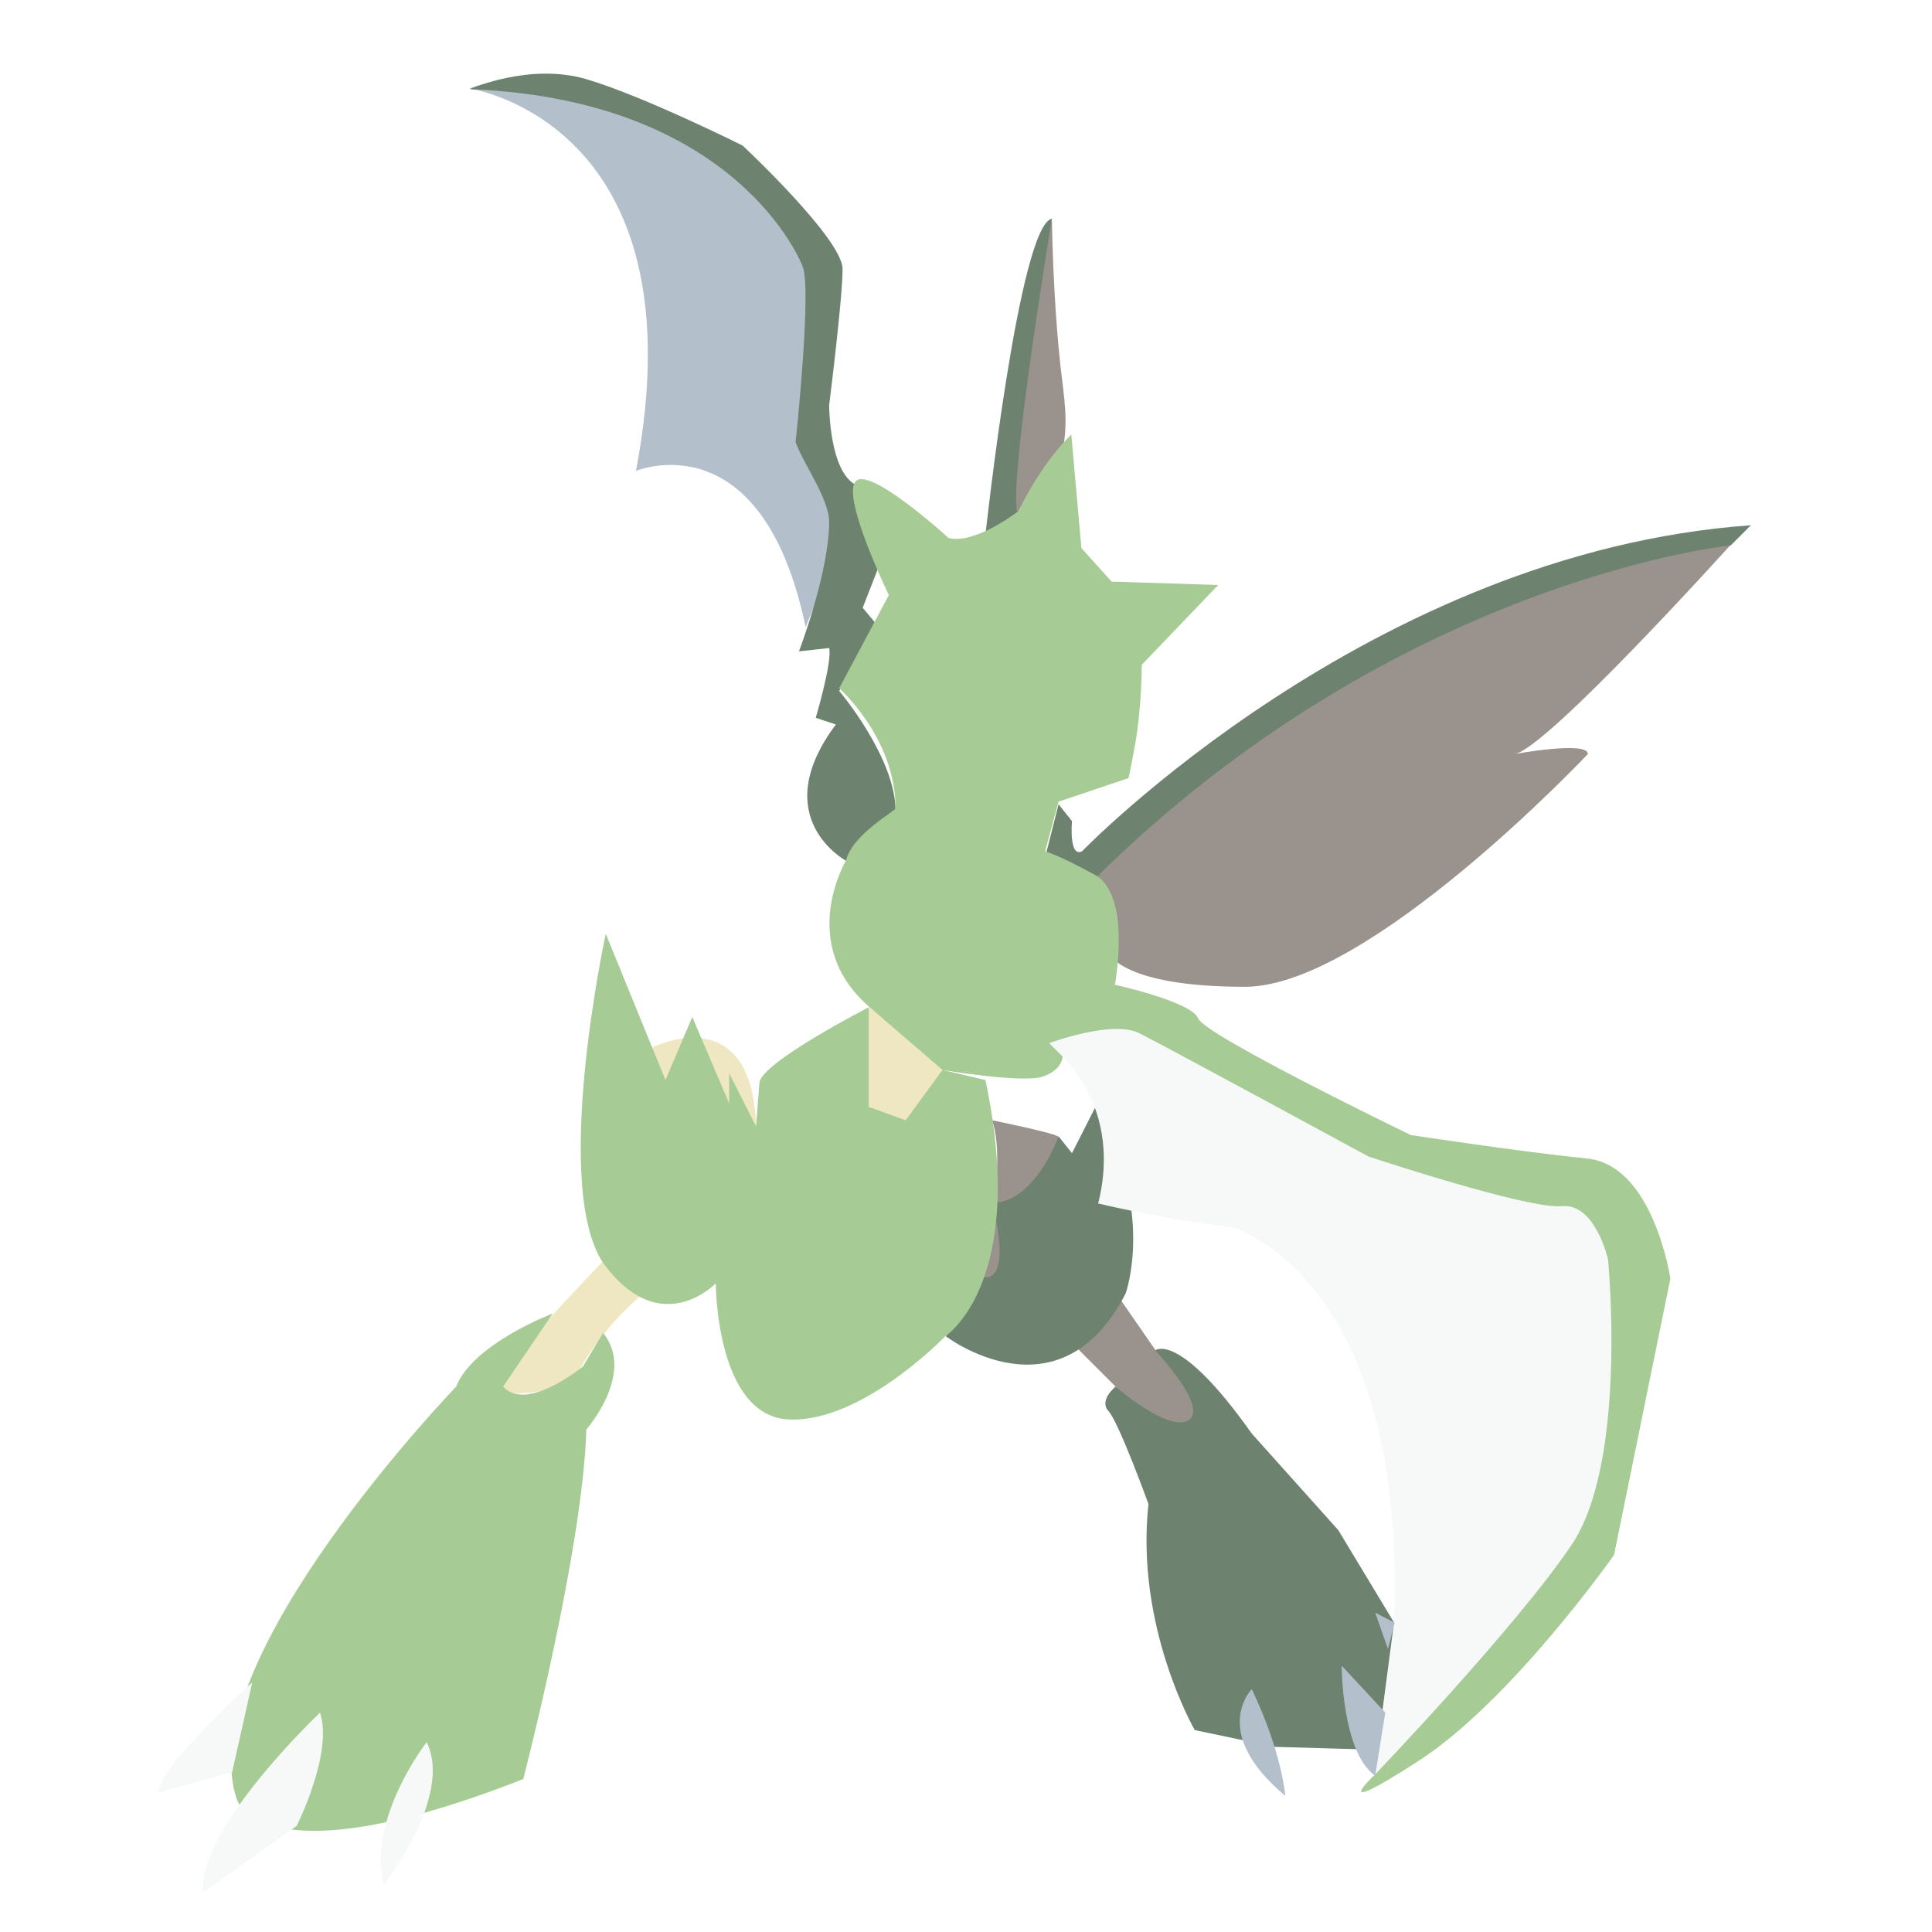
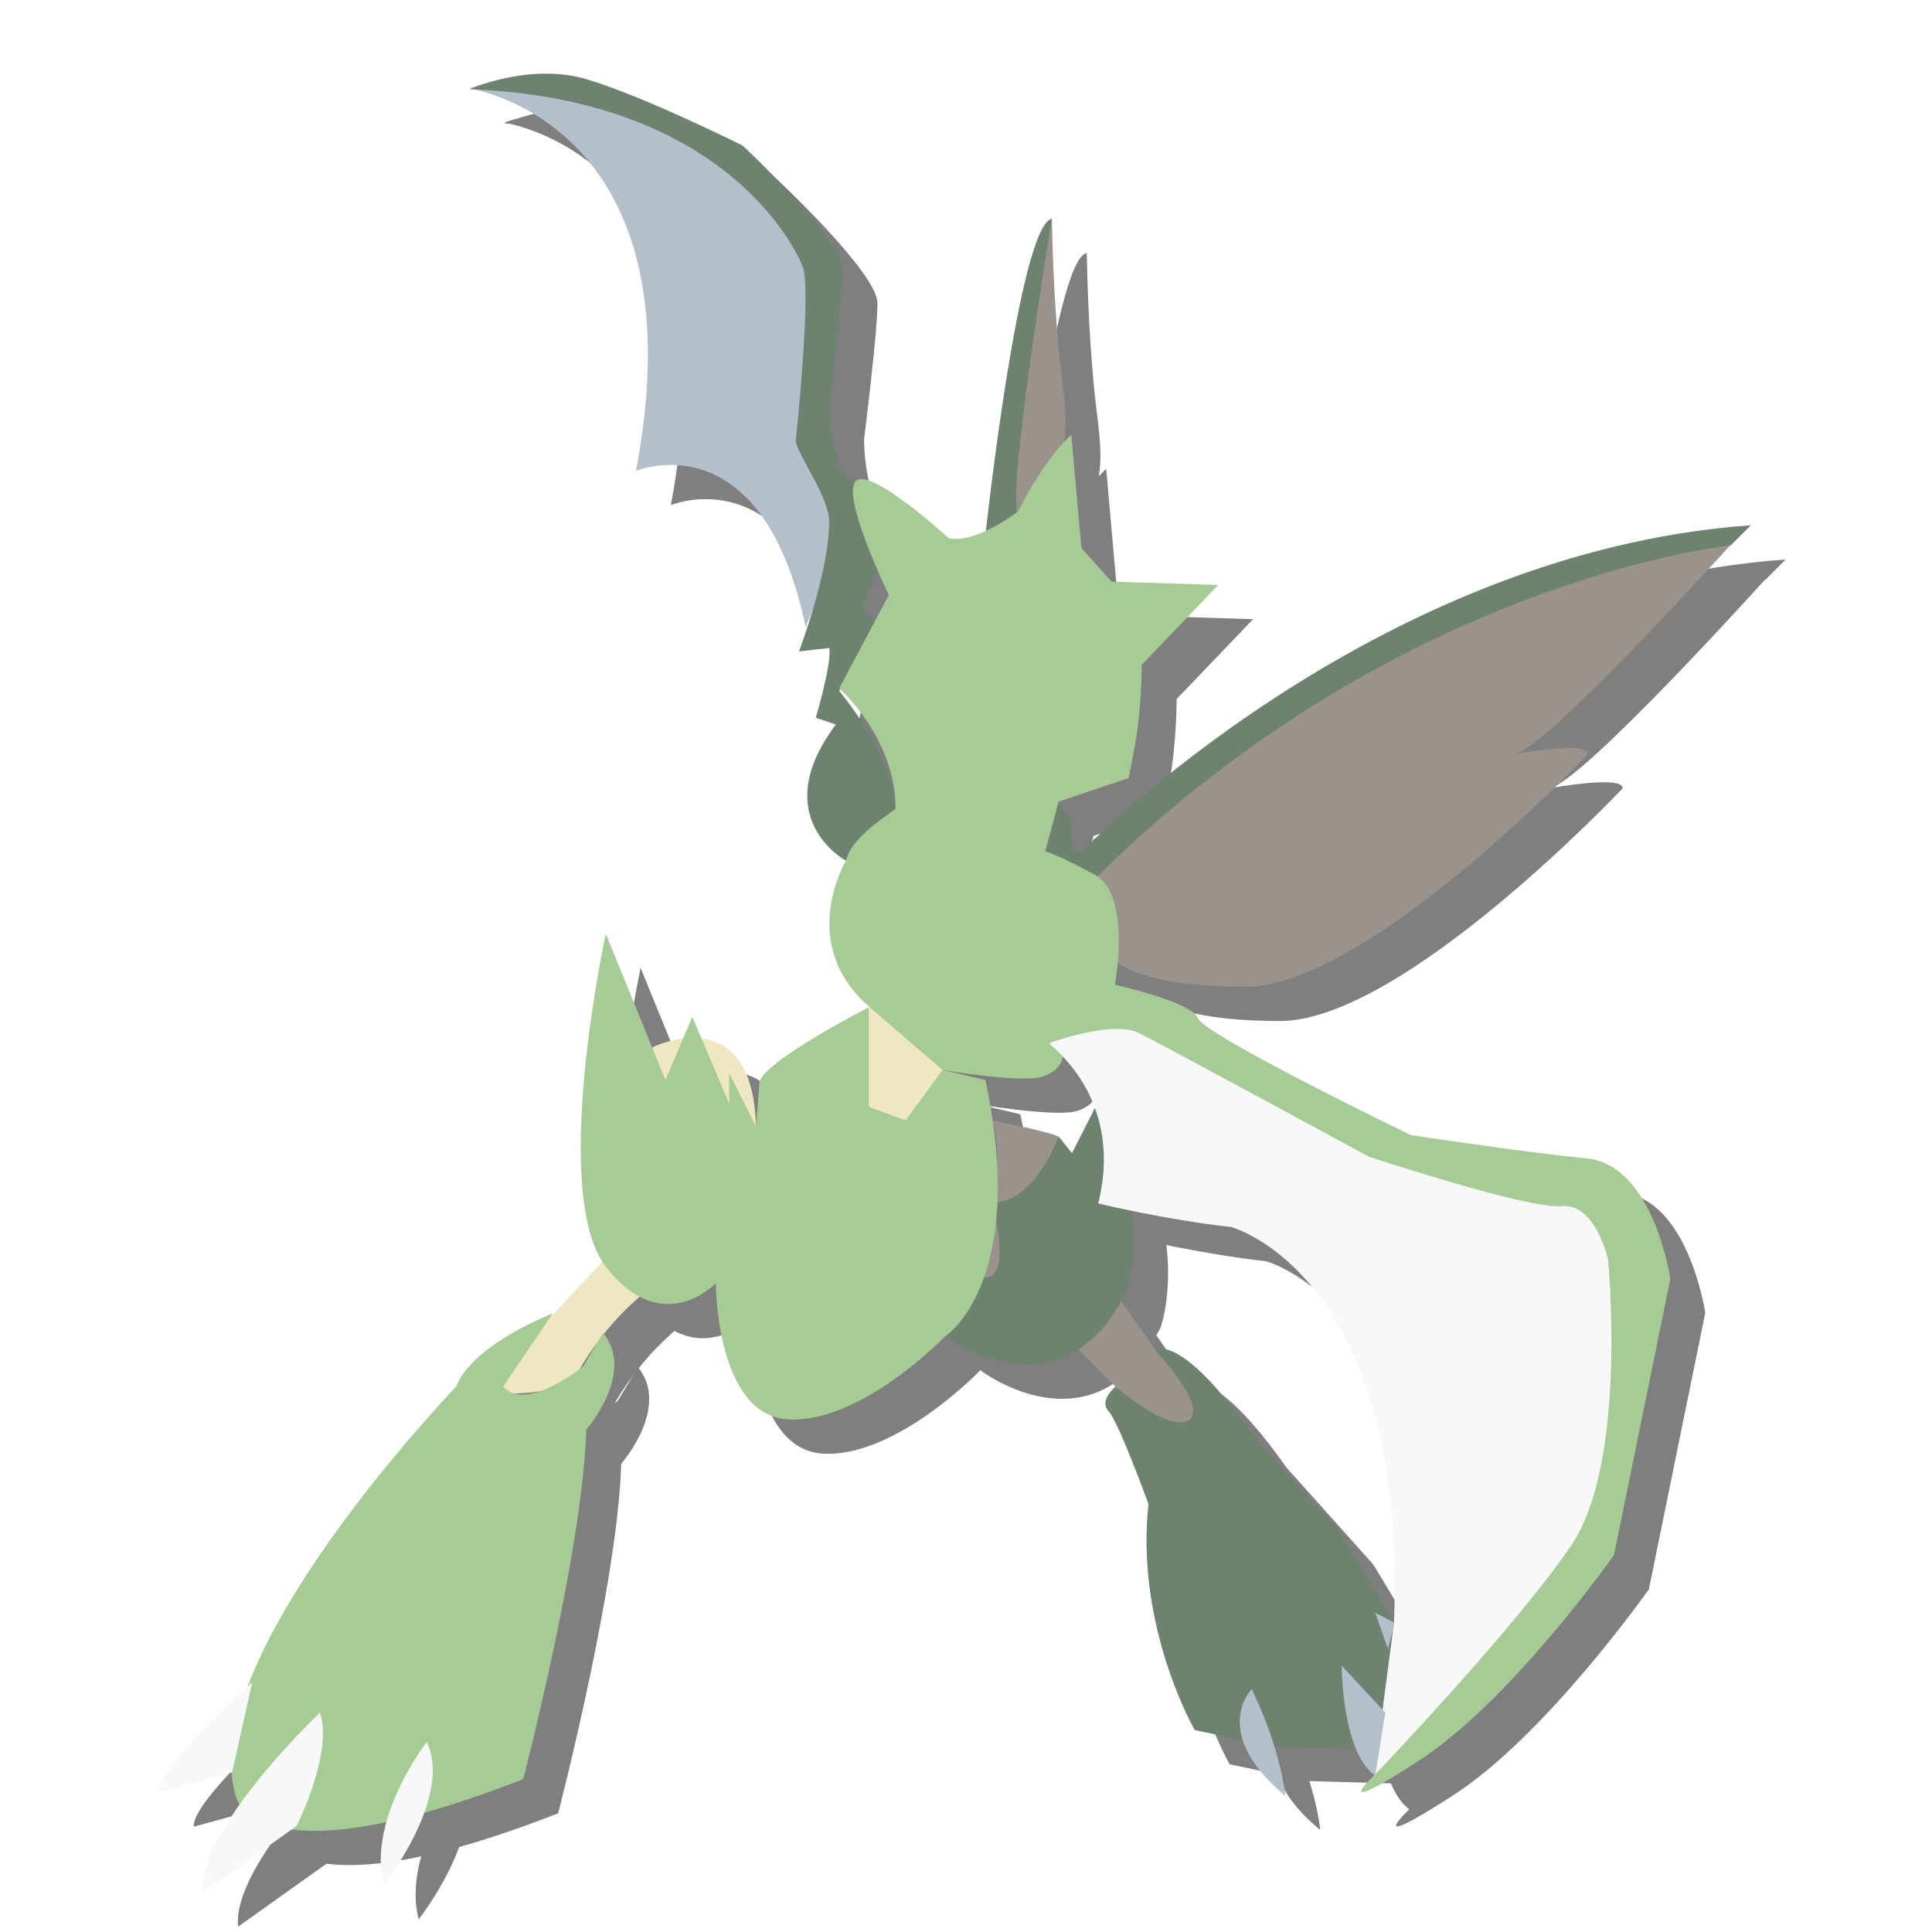
<svg xmlns="http://www.w3.org/2000/svg" version="1.1" id="Layer_1" x="0px" y="0px" viewBox="0 0 288 288" style="enable-background:new 0 0 288 288;" xml:space="preserve">
  <style type="text/css">
- 	.st0{fill:#B4BFCC;}
- 	.st1{fill:#9A928D;}
- 	.st2{fill:#6D826F;}
- 	.st3{fill:#EFE7C1;}
- 	.st4{fill:#F7F9F8;}
- 	.st5{fill:#A6CB95;}
+ 	.st0{opacity:0.5;}
+ 	.st1{fill:#B4BFCC;}
+ 	.st2{fill:#9A928D;}
+ 	.st3{fill:#6D826F;}
+ 	.st4{fill:#EFE7C1;}
+ 	.st5{fill:#F7F9F8;}
+ 	.st6{fill:#A6CB95;}
</style>
-   <path class="st0" d="M70,13.2c0,0,34.7,5,24.8,57c0,0,18.8-7.9,25.3,23.3l6.4-15.9l-6-16.9l2-21.3l-10.4-14.9l-16.9-7.9  C95.3,16.7,77.5,9.8,70,13.2z" />
-   <path class="st1" d="M258,81.2c0,0-27.3,30.3-32.2,31.2c0,0,10.9-2,10.9,0c0,0-32.7,34.7-51.1,34.7s-20.3-5-20.3-5s4-5-2-11.4  C163.3,130.8,207.9,81.2,258,81.2z" />
-   <path class="st1" d="M156.8,32.6c0.2,10.2,0.8,18.2,1.5,23.8c0.5,4.2,1.1,8.1-0.5,12.9c-1.6,4.9-4.7,8.4-6.9,10.4  c0.1-6.1,0.5-12.7,1.2-19.7C153.2,49.9,154.9,40.7,156.8,32.6z" />
-   <path class="st1" d="M145.9,190.3c0,0,4.5-15.9,2-23.3c0,0,9.9,2,9.9,2.5c0,0.5,4,11.4,4,11.4l-13.9,13.4L145.9,190.3z" />
-   <polygon class="st1" points="160.3,200.7 166.3,206.7 174.7,216.1 180.7,209.1 172.2,201.2 164.3,189.8 " />
-   <path class="st2" d="M141,199.2c0,0,16.9,12.9,26.8-6.4c0,0,4.5-12.4-4.5-27.8l-3.5,6.9l-2-2.5c0,0-3.5,9.9-9.9,9.9  c0,0,3.5,12.9-2,10.9L141,199.2z" />
-   <path class="st2" d="M166.3,206.7c0,0,7.9,6.9,10.9,5c3-2-5-10.4-5-10.4s3.5-3,14.4,12.4l12.9,14.4l9.9,16.4l-2,16.4l-17.4-0.5  l-11.9-2.5c0,0-8.9-15.4-6.9-33.7c0,0-4.5-12.4-6-13.9C163.8,208.7,166.3,206.7,166.3,206.7z" />
-   <path class="st2" d="M146.9,79.7c0,0,5-46.1,9.9-47.1c0,0-6.9,41.7-5,44.1L146.9,79.7z" />
-   <path class="st2" d="M157.8,119.9l2,2.5c0,0-0.5,5.5,1.5,4.5c0,0,43.1-44.6,99.7-48.6l-3,3c0,0-49.6,5-94.7,49.6l-7.4-3.5  L157.8,119.9z" />
-   <path class="st2" d="M133.5,120.9l-7.4,7.4c0,0-11.9-6.4-1.5-20.3l-3-1c0,0,2.5-8.4,2-10.4l-4.5,0.5c0,0,4.5-11.8,4.5-19.3  c0-3.5-4-8.9-5-11.9c0,0,2.5-23.3,1-26.3c0,0-9.4-24.8-49.6-26.3c0,0,8.9-4,17.4-1.5s23.3,9.9,23.3,9.9s14.9,13.9,14.9,18.4  s-2,20.3-2,20.3s0,9.9,4,11.9l3.5,11.9l-2.5,6.4l2.5,3l-6,9.4C125.1,103,133.5,112.9,133.5,120.9z" />
-   <path class="st3" d="M90,187.9c0,0-16.5,17-16.5,19.7c0,0,10.1,1.1,12.8-3.3c1.2-2.1,2.9-4.6,5.1-7.1c1.5-1.7,3.1-3.2,4.5-4.4  L90,187.9z" />
-   <path class="st3" d="M97.3,156.1c0,0,14.9-7.4,15.4,11.9l-10.4-3.5l-6-3.5L97.3,156.1z" />
-   <path class="st3" d="M129.6,150.1c0,0-2,12.9,0,14.9c2,2,5.5,2,5.5,2s5.5-4.5,5.5-7.4C140.5,156.6,129.6,150.1,129.6,150.1z" />
-   <path class="st3" d="M135.5,123.8c0,0-4.5,5.5-4,8.9c0,0-3.5,3.5-3,6c0.5,2.5,2.5,3,2.5,3l9.9-7.4l1.5-4.5L135.5,123.8z" />
-   <path class="st4" d="M156.3,155.6c0,0,11.4,7.9,7.4,23.8c0,0,10.4,2.5,19.8,3.5c0,0,26.3,6.9,24.3,59l-3,22.8  c0,0,27.8-19.3,34.7-47.6s-0.5-39.2-0.5-39.2l-25.8-6l-38.7-18.8l-14.4-3.5L156.3,155.6z" />
-   <path class="st5" d="M126.1,128.3c0,0-7.4,12.4,3.5,21.8l10.9,9.4c0,0,11.9,2,14.9,1c3-1,3-3,3-3l-2-2c0,0,9.4-3.5,13.4-1.5  s34.2,18.4,34.2,18.4s23.8,7.9,28.8,7.4c5-0.5,6.9,7.9,6.9,7.9s3,30.3-5.5,42.7c-8.4,12.4-29.3,34.2-29.3,34.2s-7.4,6.9,6.4-2  c13.9-8.9,29.3-30.8,29.3-30.8l8.4-41.2c0,0-2.5-16.9-12.4-17.9c-9.9-1-26.3-3.5-26.3-3.5s-30.8-14.9-31.7-17.4  c-1-2.5-12.4-5-12.4-5s2.5-13.4-3-16.4c-5.5-3-7.4-3.5-7.4-3.5l2-7.4l10.4-3.5c0,0,0,0.5,1-5c1-5.5,1-11.9,1-11.9l11.4-11.9  l-15.9-0.5l-4.5-5l-1.5-16.9c0,0-4,3.5-7.9,11.4c0,0-6.4,5-10.4,4c0,0-11.9-10.9-13.9-8.4c-2,2.5,5,16.9,5,16.9l-7.4,13.9  c0,0,8.4,7.4,8.4,17.9C133.5,120.9,127.1,124.3,126.1,128.3z" />
-   <path class="st5" d="M82.4,195.8c0,0-11.9,4.5-14.4,10.9c0,0-39.7,41.2-32.7,61.5c0,0,3.5,12.4,42.7-3c0,0,8.9-34.2,9.4-52.1  c0,0,7.4-8.4,2.5-14.4l-3,5c0,0-8.4,6.9-11.9,3L82.4,195.8z" />
-   <path class="st5" d="M129.6,150.1c0,0-16.4,8.4-16.4,11.4l-0.5,6.4l-4-7.9v4.5l-5.5-12.9l-4,9.4l-8.9-21.8c0,0-8.4,38.7,0,49.6  c8.4,10.9,16.4,2.5,16.4,2.5s0,19.8,10.9,20.3c10.9,0.5,23.3-12.4,23.3-12.4s12.4-7.9,6-38.2l-6.4-1.5L135,167l-5.5-2V150.1z" />
-   <path class="st0" d="M186.6,251.8c0,0-6.4,6.4,5,15.9C191.6,267.7,191.1,261.2,186.6,251.8z" />
-   <path class="st0" d="M200,248.3c0,0,0,12.9,5,16.4l1.5-9.4L200,248.3z" />
-   <polygon class="st0" points="207.9,241.9 205,240.4 206.9,245.8 " />
-   <path class="st4" d="M37.6,250.8c0,0-14.4,12.9-13.9,16.4l10.9-3L37.6,250.8z" />
-   <path class="st4" d="M47.7,255.3c0,0-18.4,17.4-17.4,26.8l13.9-9.9C44.3,272.1,49.7,261.2,47.7,255.3z" />
-   <path class="st4" d="M63.6,259.7c0,0-8.9,11.4-6.4,21.3C57.2,281.1,67.6,267.7,63.6,259.7z" />
+   <g class="st0">
+     <path d="M75.2,18.3c0,0,34.7,5,24.8,57c0,0,18.8-7.9,25.3,23.3l6.4-15.9l-6-16.9l2-21.3l-10.4-14.9l-16.9-7.9   C100.5,21.8,82.7,14.9,75.2,18.3z" />
+     <path d="M263.2,86.3c0,0-27.3,30.3-32.2,31.2c0,0,10.9-2,10.9,0c0,0-32.7,34.7-51.1,34.7s-20.3-5-20.3-5s4-5-2-11.4   C168.5,135.9,213.1,86.3,263.2,86.3z" />
+     <path d="M162,37.7c0.2,10.2,0.8,18.2,1.5,23.8c0.5,4.2,1.1,8.1-0.5,12.9c-1.6,4.9-4.7,8.4-6.9,10.4c0.1-6.1,0.5-12.7,1.2-19.7   C158.4,55,160.1,45.8,162,37.7z" />
+     <path d="M151.1,195.4c0,0,4.5-15.9,2-23.3c0,0,9.9,2,9.9,2.5s4,11.4,4,11.4l-13.9,13.4L151.1,195.4z" />
+     <polygon points="165.5,205.8 171.5,211.8 179.9,221.2 185.9,214.2 177.4,206.3 169.5,194.9  " />
+     <path d="M146.2,204.3c0,0,16.9,12.9,26.8-6.4c0,0,4.5-12.4-4.5-27.8L165,177l-2-2.5c0,0-3.5,9.9-9.9,9.9c0,0,3.5,12.9-2,10.9   L146.2,204.3z" />
+     <path d="M171.5,211.8c0,0,7.9,6.9,10.9,5c3-2-5-10.4-5-10.4s3.5-3,14.4,12.4l12.9,14.4l9.9,16.4l-2,16.4l-17.4-0.5l-11.9-2.5   c0,0-8.9-15.4-6.9-33.7c0,0-4.5-12.4-6-13.9C169,213.8,171.5,211.8,171.5,211.8z" />
+     <path d="M152.1,84.8c0,0,5-46.1,9.9-47.1c0,0-6.9,41.7-5,44.1L152.1,84.8z" />
+     <path d="M163,125l2,2.5c0,0-0.5,5.5,1.5,4.5c0,0,43.1-44.6,99.7-48.6l-3,3c0,0-49.6,5-94.7,49.6l-7.4-3.5L163,125z" />
+     <path d="M138.7,126l-7.4,7.4c0,0-11.9-6.4-1.5-20.3l-3-1c0,0,2.5-8.4,2-10.4l-4.5,0.5c0,0,4.5-11.8,4.5-19.3c0-3.5-4-8.9-5-11.9   c0,0,2.5-23.3,1-26.3c0,0-9.4-24.8-49.6-26.3c0,0,8.9-4,17.4-1.5s23.3,9.9,23.3,9.9s14.9,13.9,14.9,18.4s-2,20.3-2,20.3   s0,9.9,4,11.9l3.5,11.9l-2.5,6.4l2.5,3l-6,9.4C130.3,108.1,138.7,118,138.7,126z" />
+     <path d="M95.2,193c0,0-16.5,17-16.5,19.7c0,0,10.1,1.1,12.8-3.3c1.2-2.1,2.9-4.6,5.1-7.1c1.5-1.7,3.1-3.2,4.5-4.4L95.2,193z" />
+     <path d="M102.5,161.2c0,0,14.9-7.4,15.4,11.9l-10.4-3.5l-6-3.5L102.5,161.2z" />
+     <path d="M134.8,155.2c0,0-2,12.9,0,14.9s5.5,2,5.5,2s5.5-4.5,5.5-7.4C145.7,161.7,134.8,155.2,134.8,155.2z" />
+     <path d="M140.7,128.9c0,0-4.5,5.5-4,8.9c0,0-3.5,3.5-3,6s2.5,3,2.5,3l9.9-7.4l1.5-4.5L140.7,128.9z" />
+     <path d="M161.5,160.7c0,0,11.4,7.9,7.4,23.8c0,0,10.4,2.5,19.8,3.5c0,0,26.3,6.9,24.3,59l-3,22.8c0,0,27.8-19.3,34.7-47.6   s-0.5-39.2-0.5-39.2l-25.8-6l-38.7-18.8l-14.4-3.5L161.5,160.7z" />
+     <path d="M131.3,133.4c0,0-7.4,12.4,3.5,21.8l10.9,9.4c0,0,11.9,2,14.9,1s3-3,3-3l-2-2c0,0,9.4-3.5,13.4-1.5s34.2,18.4,34.2,18.4   s23.8,7.9,28.8,7.4s6.9,7.9,6.9,7.9s3,30.3-5.5,42.7c-8.4,12.4-29.3,34.2-29.3,34.2s-7.4,6.9,6.4-2c13.9-8.9,29.3-30.8,29.3-30.8   l8.4-41.2c0,0-2.5-16.9-12.4-17.9s-26.3-3.5-26.3-3.5s-30.8-14.9-31.7-17.4c-1-2.5-12.4-5-12.4-5s2.5-13.4-3-16.4S161,132,161,132   l2-7.4l10.4-3.5c0,0,0,0.5,1-5s1-11.9,1-11.9l11.4-11.9l-15.9-0.5l-4.5-5l-1.5-16.9c0,0-4,3.5-7.9,11.4c0,0-6.4,5-10.4,4   c0,0-11.9-10.9-13.9-8.4c-2,2.5,5,16.9,5,16.9l-7.4,13.9c0,0,8.4,7.4,8.4,17.9C138.7,126,132.3,129.4,131.3,133.4z" />
+     <path d="M87.6,200.9c0,0-11.9,4.5-14.4,10.9c0,0-39.7,41.2-32.7,61.5c0,0,3.5,12.4,42.7-3c0,0,8.9-34.2,9.4-52.1   c0,0,7.4-8.4,2.5-14.4l-3,5c0,0-8.4,6.9-11.9,3L87.6,200.9z" />
+     <path d="M134.8,155.2c0,0-16.4,8.4-16.4,11.4l-0.5,6.4l-4-7.9v4.5l-5.5-12.9l-4,9.4l-8.9-21.8c0,0-8.4,38.7,0,49.6   s16.4,2.5,16.4,2.5s0,19.8,10.9,20.3s23.3-12.4,23.3-12.4s12.4-7.9,6-38.2l-6.4-1.5l-5.5,7.5l-5.5-2v-14.9H134.8z" />
+     <path d="M191.8,256.9c0,0-6.4,6.4,5,15.9C196.8,272.8,196.3,266.3,191.8,256.9z" />
+     <path d="M205.2,253.4c0,0,0,12.9,5,16.4l1.5-9.4L205.2,253.4z" />
+     <polygon points="213.1,247 210.2,245.5 212.1,250.9  " />
+     <path d="M42.8,255.9c0,0-14.4,12.9-13.9,16.4l10.9-3L42.8,255.9z" />
+     <path d="M52.9,260.4c0,0-18.4,17.4-17.4,26.8l13.9-9.9C49.5,277.2,54.9,266.3,52.9,260.4z" />
+     <path d="M68.8,264.8c0,0-8.9,11.4-6.4,21.3C62.4,286.2,72.8,272.8,68.8,264.8z" />
+   </g>
+   <g>
+     <path class="st1" d="M70,13.2c0,0,34.7,5,24.8,57c0,0,18.8-7.9,25.3,23.3l6.4-15.9l-6-16.9l2-21.3l-10.4-14.9l-16.9-7.9   C95.3,16.7,77.5,9.8,70,13.2z" />
+     <path class="st2" d="M258,81.2c0,0-27.3,30.3-32.2,31.2c0,0,10.9-2,10.9,0c0,0-32.7,34.7-51.1,34.7s-20.3-5-20.3-5s4-5-2-11.4   C163.3,130.8,207.9,81.2,258,81.2z" />
+     <path class="st2" d="M156.8,32.6c0.2,10.2,0.8,18.2,1.5,23.8c0.5,4.2,1.1,8.1-0.5,12.9c-1.6,4.9-4.7,8.4-6.9,10.4   c0.1-6.1,0.5-12.7,1.2-19.7C153.2,49.9,154.9,40.7,156.8,32.6z" />
+     <path class="st2" d="M145.9,190.3c0,0,4.5-15.9,2-23.3c0,0,9.9,2,9.9,2.5s4,11.4,4,11.4l-13.9,13.4L145.9,190.3z" />
+     <polygon class="st2" points="160.3,200.7 166.3,206.7 174.7,216.1 180.7,209.1 172.2,201.2 164.3,189.8  " />
+     <path class="st3" d="M141,199.2c0,0,16.9,12.9,26.8-6.4c0,0,4.5-12.4-4.5-27.8l-3.5,6.9l-2-2.5c0,0-3.5,9.9-9.9,9.9   c0,0,3.5,12.9-2,10.9L141,199.2z" />
+     <path class="st3" d="M166.3,206.7c0,0,7.9,6.9,10.9,5c3-2-5-10.4-5-10.4s3.5-3,14.4,12.4l12.9,14.4l9.9,16.4l-2,16.4l-17.4-0.5   l-11.9-2.5c0,0-8.9-15.4-6.9-33.7c0,0-4.5-12.4-6-13.9C163.8,208.7,166.3,206.7,166.3,206.7z" />
+     <path class="st3" d="M146.9,79.7c0,0,5-46.1,9.9-47.1c0,0-6.9,41.7-5,44.1L146.9,79.7z" />
+     <path class="st3" d="M157.8,119.9l2,2.5c0,0-0.5,5.5,1.5,4.5c0,0,43.1-44.6,99.7-48.6l-3,3c0,0-49.6,5-94.7,49.6l-7.4-3.5   L157.8,119.9z" />
+     <path class="st3" d="M133.5,120.9l-7.4,7.4c0,0-11.9-6.4-1.5-20.3l-3-1c0,0,2.5-8.4,2-10.4l-4.5,0.5c0,0,4.5-11.8,4.5-19.3   c0-3.5-4-8.9-5-11.9c0,0,2.5-23.3,1-26.3c0,0-9.4-24.8-49.6-26.3c0,0,8.9-4,17.4-1.5s23.3,9.9,23.3,9.9s14.9,13.9,14.9,18.4   s-2,20.3-2,20.3s0,9.9,4,11.9l3.5,11.9l-2.5,6.4l2.5,3l-6,9.4C125.1,103,133.5,112.9,133.5,120.9z" />
+     <path class="st4" d="M90,187.9c0,0-16.5,17-16.5,19.7c0,0,10.1,1.1,12.8-3.3c1.2-2.1,2.9-4.6,5.1-7.1c1.5-1.7,3.1-3.2,4.5-4.4   L90,187.9z" />
+     <path class="st4" d="M97.3,156.1c0,0,14.9-7.4,15.4,11.9l-10.4-3.5l-6-3.5L97.3,156.1z" />
+     <path class="st4" d="M129.6,150.1c0,0-2,12.9,0,14.9s5.5,2,5.5,2s5.5-4.5,5.5-7.4C140.5,156.6,129.6,150.1,129.6,150.1z" />
+     <path class="st4" d="M135.5,123.8c0,0-4.5,5.5-4,8.9c0,0-3.5,3.5-3,6s2.5,3,2.5,3l9.9-7.4l1.5-4.5L135.5,123.8z" />
+     <path class="st5" d="M156.3,155.6c0,0,11.4,7.9,7.4,23.8c0,0,10.4,2.5,19.8,3.5c0,0,26.3,6.9,24.3,59l-3,22.8   c0,0,27.8-19.3,34.7-47.6s-0.5-39.2-0.5-39.2l-25.8-6l-38.7-18.8l-14.4-3.5L156.3,155.6z" />
+     <path class="st6" d="M126.1,128.3c0,0-7.4,12.4,3.5,21.8l10.9,9.4c0,0,11.9,2,14.9,1s3-3,3-3l-2-2c0,0,9.4-3.5,13.4-1.5   s34.2,18.4,34.2,18.4s23.8,7.9,28.8,7.4s6.9,7.9,6.9,7.9s3,30.3-5.5,42.7c-8.4,12.4-29.3,34.2-29.3,34.2s-7.4,6.9,6.4-2   c13.9-8.9,29.3-30.8,29.3-30.8l8.4-41.2c0,0-2.5-16.9-12.4-17.9s-26.3-3.5-26.3-3.5s-30.8-14.9-31.7-17.4c-1-2.5-12.4-5-12.4-5   s2.5-13.4-3-16.4s-7.4-3.5-7.4-3.5l2-7.4l10.4-3.5c0,0,0,0.5,1-5s1-11.9,1-11.9l11.4-11.9l-15.9-0.5l-4.5-5l-1.5-16.9   c0,0-4,3.5-7.9,11.4c0,0-6.4,5-10.4,4c0,0-11.9-10.9-13.9-8.4c-2,2.5,5,16.9,5,16.9l-7.4,13.9c0,0,8.4,7.4,8.4,17.9   C133.5,120.9,127.1,124.3,126.1,128.3z" />
+     <path class="st6" d="M82.4,195.8c0,0-11.9,4.5-14.4,10.9c0,0-39.7,41.2-32.7,61.5c0,0,3.5,12.4,42.7-3c0,0,8.9-34.2,9.4-52.1   c0,0,7.4-8.4,2.5-14.4l-3,5c0,0-8.4,6.9-11.9,3L82.4,195.8z" />
+     <path class="st6" d="M129.6,150.1c0,0-16.4,8.4-16.4,11.4l-0.5,6.4l-4-7.9v4.5l-5.5-12.9l-4,9.4l-8.9-21.8c0,0-8.4,38.7,0,49.6   s16.4,2.5,16.4,2.5s0,19.8,10.9,20.3s23.3-12.4,23.3-12.4s12.4-7.9,6-38.2l-6.4-1.5L135,167l-5.5-2v-14.9H129.6z" />
+     <path class="st1" d="M186.6,251.8c0,0-6.4,6.4,5,15.9C191.6,267.7,191.1,261.2,186.6,251.8z" />
+     <path class="st1" d="M200,248.3c0,0,0,12.9,5,16.4l1.5-9.4L200,248.3z" />
+     <polygon class="st1" points="207.9,241.9 205,240.4 206.9,245.8  " />
+     <path class="st5" d="M37.6,250.8c0,0-14.4,12.9-13.9,16.4l10.9-3L37.6,250.8z" />
+     <path class="st5" d="M47.7,255.3c0,0-18.4,17.4-17.4,26.8l13.9-9.9C44.3,272.1,49.7,261.2,47.7,255.3z" />
+     <path class="st5" d="M63.6,259.7c0,0-8.9,11.4-6.4,21.3C57.2,281.1,67.6,267.7,63.6,259.7z" />
+   </g>
</svg>
